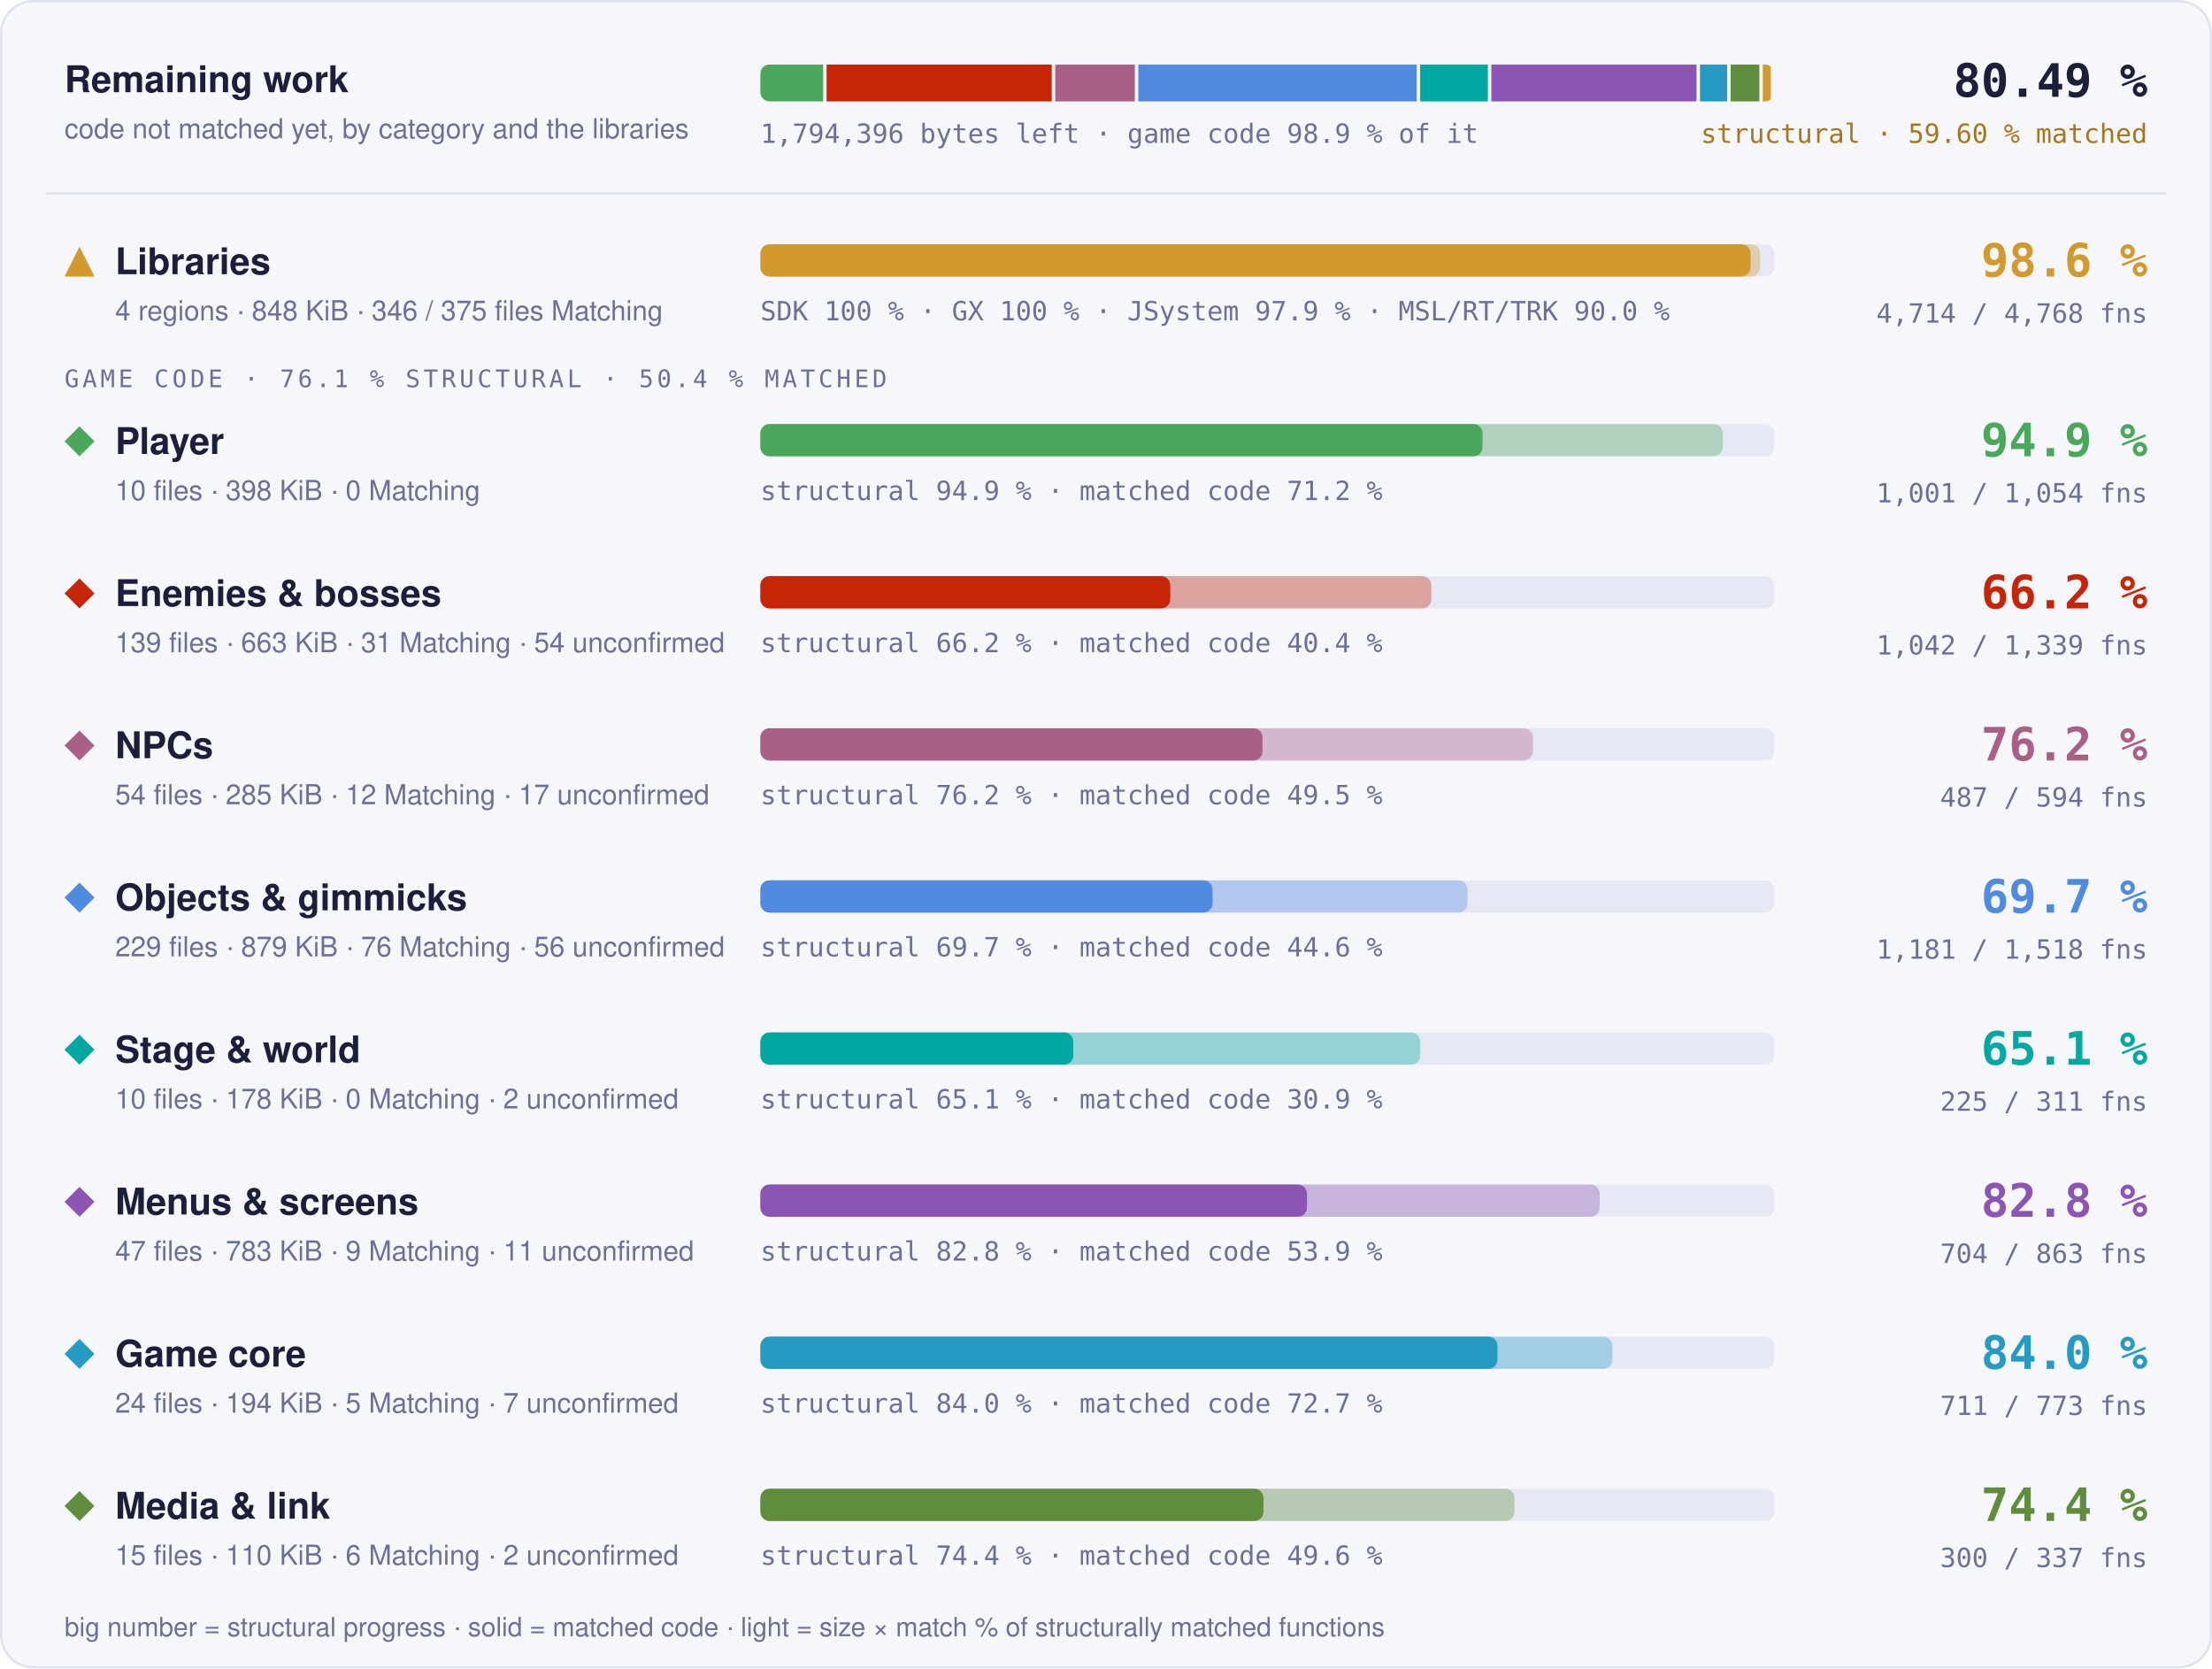
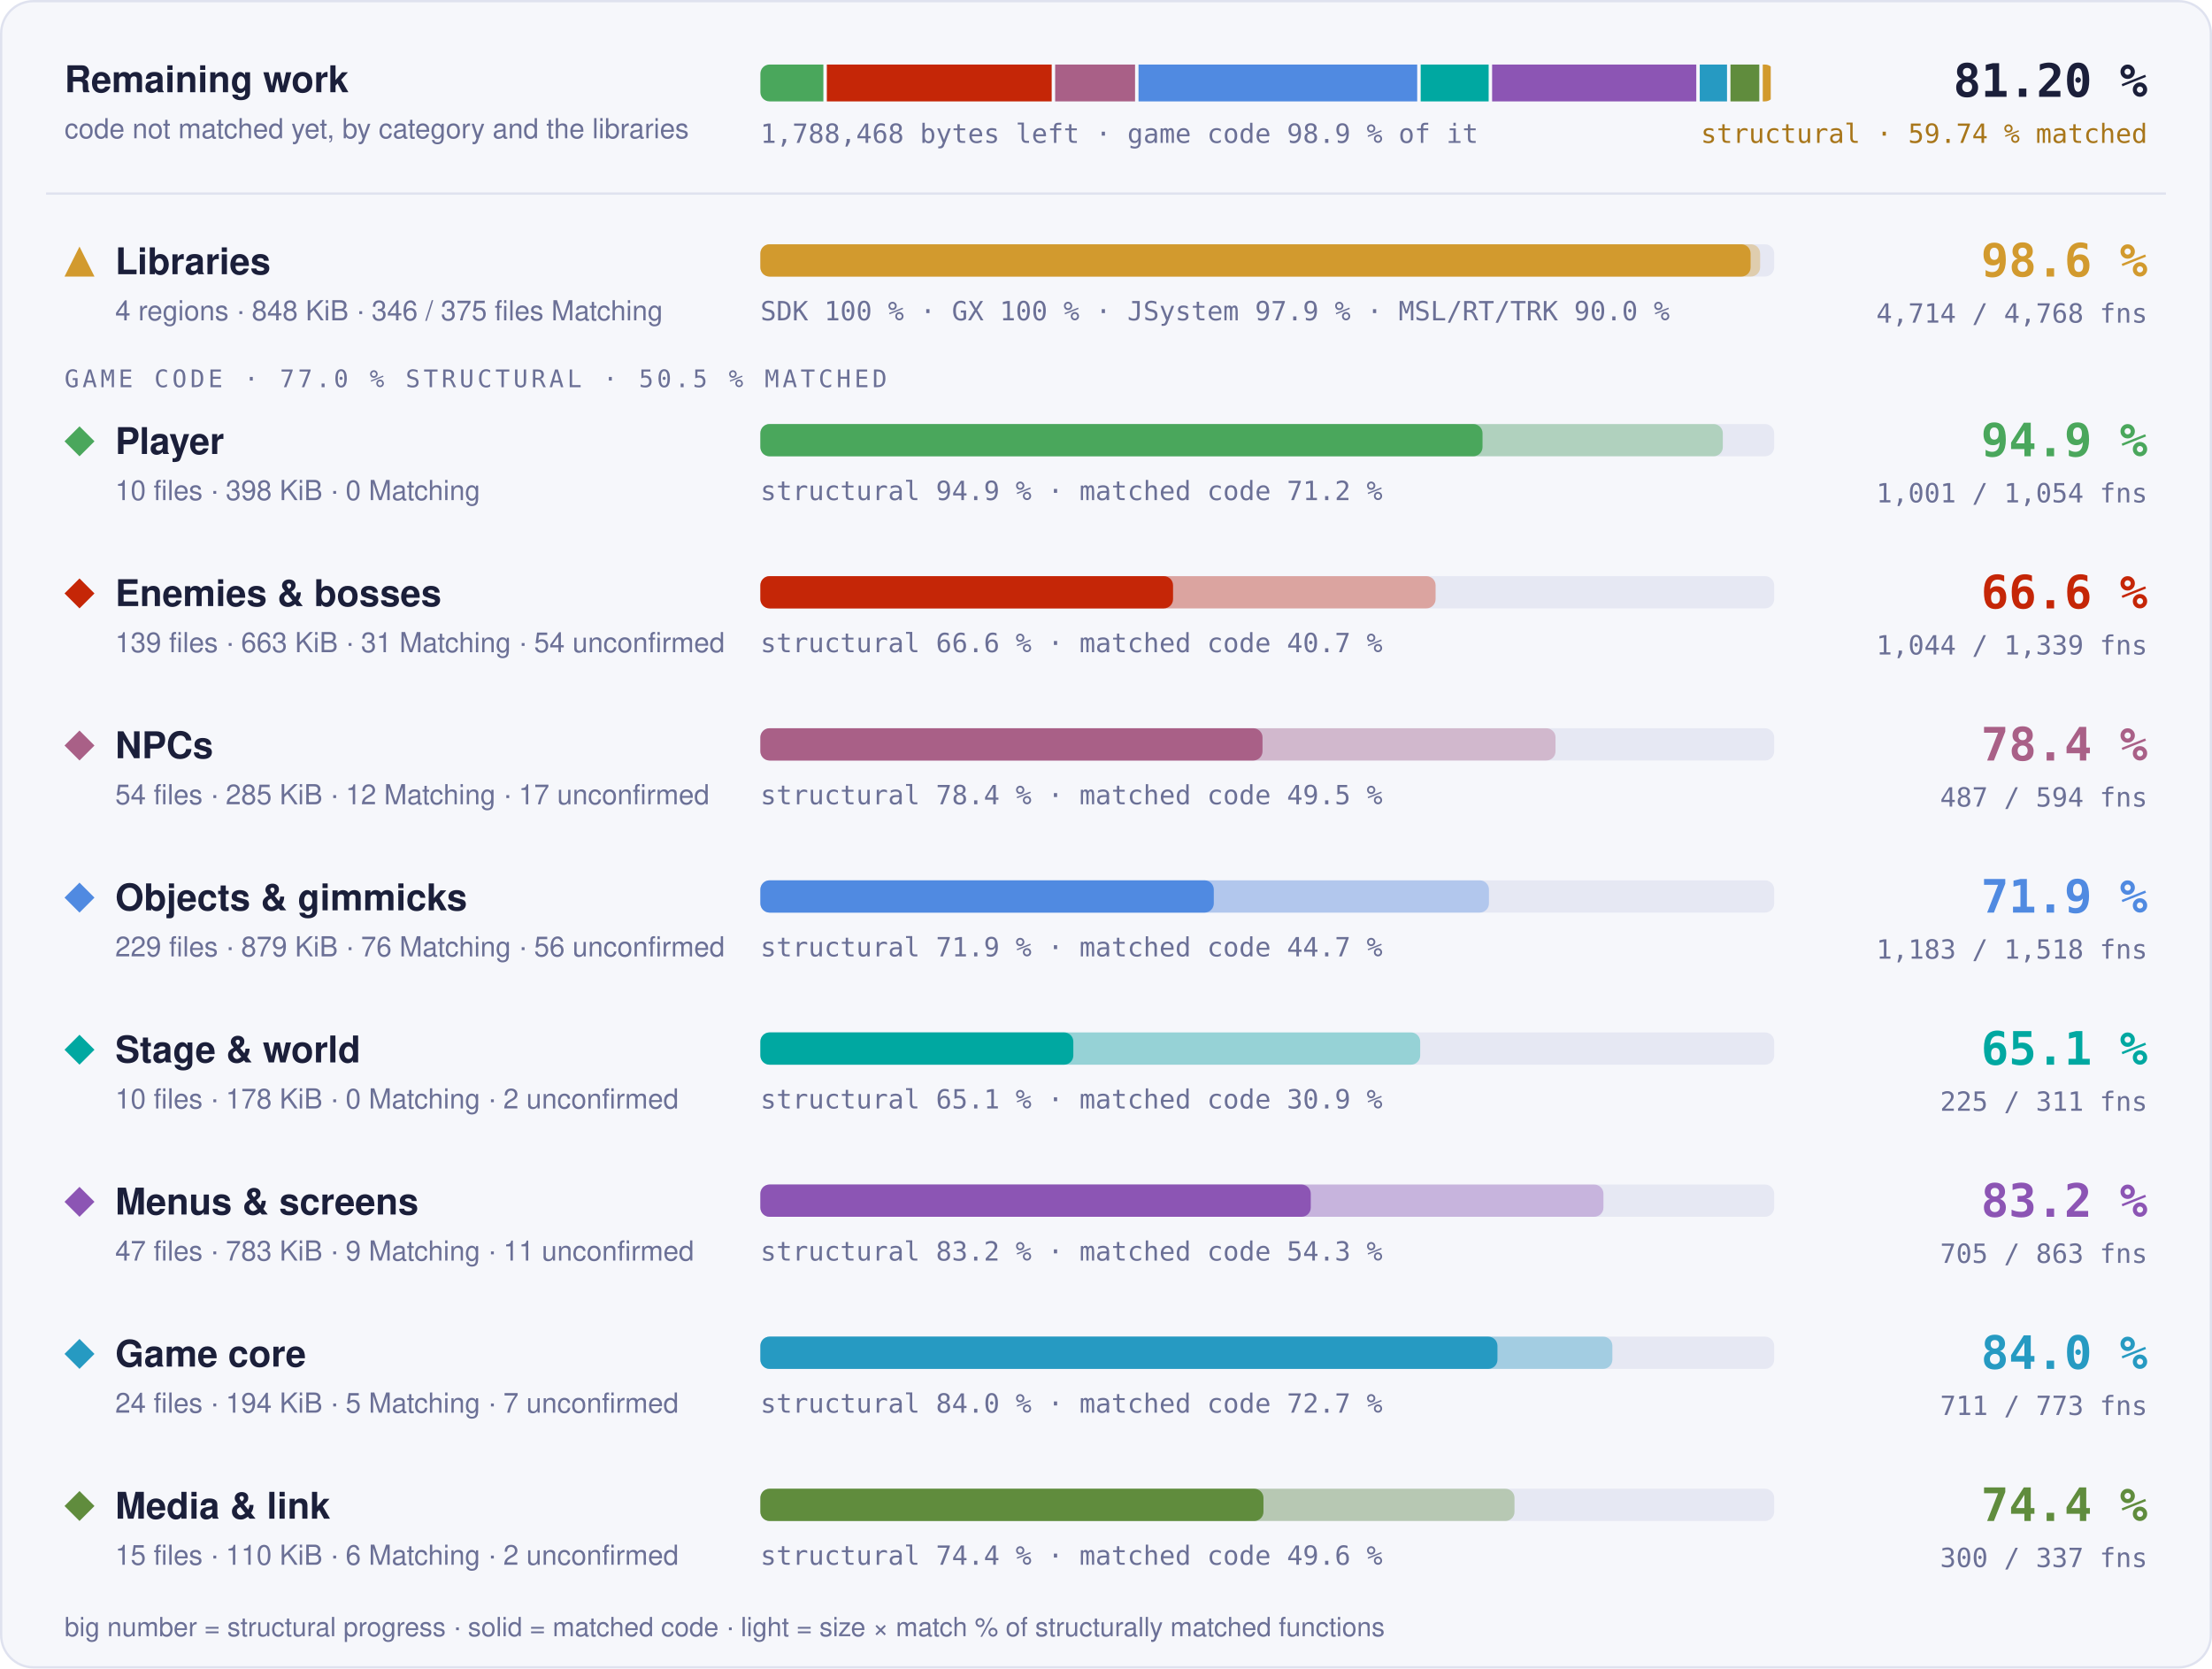
- <svg xmlns="http://www.w3.org/2000/svg" width="960" height="724" viewBox="0 0 960 724" role="img" aria-label="Progress overview: Libraries 98.6 % structural, 97.7 % matched code, 4714 of 4768 functions; Player 94.9 % structural, 71.2 % matched code, 1001 of 1054 functions; Enemies &amp; bosses 66.2 % structural, 40.4 % matched code, 1042 of 1339 functions; NPCs 76.2 % structural, 49.5 % matched code, 487 of 594 functions; Objects &amp; gimmicks 69.7 % structural, 44.6 % matched code, 1181 of 1518 functions; Stage &amp; world 65.1 % structural, 30.9 % matched code, 225 of 311 functions; Menus &amp; screens 82.8 % structural, 53.9 % matched code, 704 of 863 functions; Game core 84.0 % structural, 72.7 % matched code, 711 of 773 functions; Media &amp; link 74.4 % structural, 49.6 % matched code, 300 of 337 functions">
+ <svg xmlns="http://www.w3.org/2000/svg" width="960" height="724" viewBox="0 0 960 724" role="img" aria-label="Progress overview: Libraries 98.6 % structural, 97.7 % matched code, 4714 of 4768 functions; Player 94.9 % structural, 71.2 % matched code, 1001 of 1054 functions; Enemies &amp; bosses 66.6 % structural, 40.7 % matched code, 1044 of 1339 functions; NPCs 78.4 % structural, 49.5 % matched code, 487 of 594 functions; Objects &amp; gimmicks 71.9 % structural, 44.7 % matched code, 1183 of 1518 functions; Stage &amp; world 65.1 % structural, 30.9 % matched code, 225 of 311 functions; Menus &amp; screens 83.2 % structural, 54.3 % matched code, 705 of 863 functions; Game core 84.0 % structural, 72.7 % matched code, 711 of 773 functions; Media &amp; link 74.4 % structural, 49.6 % matched code, 300 of 337 functions">
  <style>text { font-family: -apple-system, BlinkMacSystemFont, 'Segoe UI', Helvetica, Arial, sans-serif; } .mono { font-family: ui-monospace, SFMono-Regular, 'SF Mono', Menlo, Consolas, monospace; } .grow { transform-box: fill-box; transform-origin: 0 50%; animation: grow 1.4s cubic-bezier(.2,.8,.2,1) both; } @keyframes grow { from { transform: scaleX(0); } } @media (prefers-reduced-motion: reduce) { * { animation: none !important; } }</style>
  <rect x="0.5" y="0.5" width="959" height="723" rx="14" fill="#f6f7fb" stroke="#dfe2ef" />
  <text x="28" y="40" font-size="16" font-weight="700" fill="#1b1f3a">Remaining work</text>
  <text x="28" y="60" font-size="12" fill="#6b7096">code not matched yet, by category and the libraries</text>
  <clipPath id="rw">
    <rect x="330" y="28" width="440" height="16" rx="4" />
  </clipPath>
  <g clip-path="url(#rw)">
-     <rect class="grow" x="330.00" y="28" width="27.25" height="16" fill="#4aa75c" />
-     <rect class="grow" x="358.75" y="28" width="97.71" height="16" fill="#c52607" />
-     <rect class="grow" x="457.96" y="28" width="34.56" height="16" fill="#a96087" />
-     <rect class="grow" x="494.02" y="28" width="120.82" height="16" fill="#508ae1" />
-     <rect class="grow" x="616.34" y="28" width="29.40" height="16" fill="#00a8a1" />
-     <rect class="grow" x="647.24" y="28" width="89.05" height="16" fill="#8c55b4" />
-     <rect class="grow" x="737.79" y="28" width="11.79" height="16" fill="#269ac2" />
-     <rect class="grow" x="751.08" y="28" width="12.46" height="16" fill="#608c3d" />
-     <rect class="grow" x="765.04" y="28" width="3.46" height="16" fill="#d29a2e" />
+     <rect class="grow" x="330.00" y="28" width="27.34" height="16" fill="#4aa75c" />
+     <rect class="grow" x="358.84" y="28" width="97.59" height="16" fill="#c52607" />
+     <rect class="grow" x="457.93" y="28" width="34.68" height="16" fill="#a96087" />
+     <rect class="grow" x="494.11" y="28" width="120.95" height="16" fill="#508ae1" />
+     <rect class="grow" x="616.57" y="28" width="29.50" height="16" fill="#00a8a1" />
+     <rect class="grow" x="647.57" y="28" width="88.61" height="16" fill="#8c55b4" />
+     <rect class="grow" x="737.68" y="28" width="11.84" height="16" fill="#269ac2" />
+     <rect class="grow" x="751.02" y="28" width="12.51" height="16" fill="#608c3d" />
+     <rect class="grow" x="765.03" y="28" width="3.47" height="16" fill="#d29a2e" />
  </g>
-   <text x="330" y="62" class="mono" font-size="11.5" fill="#6b7096">1,794,396 bytes left · game code 98.9 % of it</text>
-   <text x="932" y="42" text-anchor="end" class="mono" font-size="20" font-weight="700" fill="#1b1f3a">80.49 %</text>
-   <text x="932" y="62" text-anchor="end" class="mono" font-size="11.5" fill="#a8761a">structural · 59.60 % matched</text>
+   <text x="330" y="62" class="mono" font-size="11.5" fill="#6b7096">1,788,468 bytes left · game code 98.9 % of it</text>
+   <text x="932" y="42" text-anchor="end" class="mono" font-size="20" font-weight="700" fill="#1b1f3a">81.20 %</text>
+   <text x="932" y="62" text-anchor="end" class="mono" font-size="11.5" fill="#a8761a">structural · 59.74 % matched</text>
  <line x1="20" x2="940" y1="84" y2="84" stroke="#dfe2ef" />
  <g fill="#d29a2e">
    <path d="M34.5 107L41 120L28 120Z" />
  </g>
  <text x="50" y="119" font-size="16" font-weight="700" fill="#1b1f3a">Libraries</text>
  <text x="50" y="139" font-size="12" fill="#6b7096">4 regions · 848 KiB · 346 / 375 files Matching</text>
  <rect x="330" y="106" width="440" height="14" rx="4" fill="#e6e8f3" />
  <rect class="grow" style="animation-delay:0.0s" x="330" y="106" width="433.89" height="14" rx="4" fill="#d29a2e" fill-opacity="0.35" />
  <rect class="grow" style="animation-delay:0.0s" x="330" y="106" width="429.75" height="14" rx="4" fill="#d29a2e" />
  <text x="330" y="139" class="mono" font-size="11.5" fill="#6b7096">SDK 100 % · GX 100 % · JSystem 97.9 % · MSL/RT/TRK 90.0 %</text>
  <text x="932" y="120" text-anchor="end" class="mono" font-size="20" font-weight="700" fill="#d29a2e">98.6 %</text>
  <text x="932" y="140" text-anchor="end" class="mono" font-size="11.5" fill="#6b7096">4,714 / 4,768 fns</text>
-   <text x="28" y="168" class="mono" font-size="10.5" letter-spacing="0.14em" fill="#6b7096">GAME CODE · 76.1 % STRUCTURAL · 50.4 % MATCHED</text>
+   <text x="28" y="168" class="mono" font-size="10.5" letter-spacing="0.14em" fill="#6b7096">GAME CODE · 77.0 % STRUCTURAL · 50.5 % MATCHED</text>
  <g fill="#4aa75c">
    <path d="M34.5 185L41 191.5L34.5 198L28 191.5Z" />
  </g>
  <text x="50" y="197" font-size="16" font-weight="700" fill="#1b1f3a">Player</text>
  <text x="50" y="217" font-size="12" fill="#6b7096">10 files · 398 KiB · 0 Matching</text>
  <rect x="330" y="184" width="440" height="14" rx="4" fill="#e6e8f3" />
  <rect class="grow" style="animation-delay:0.1s" x="330" y="184" width="417.70" height="14" rx="4" fill="#4aa75c" fill-opacity="0.35" />
  <rect class="grow" style="animation-delay:0.1s" x="330" y="184" width="313.41" height="14" rx="4" fill="#4aa75c" />
  <text x="330" y="217" class="mono" font-size="11.5" fill="#6b7096">structural 94.9 % · matched code 71.2 %</text>
  <text x="932" y="198" text-anchor="end" class="mono" font-size="20" font-weight="700" fill="#4aa75c">94.9 %</text>
  <text x="932" y="218" text-anchor="end" class="mono" font-size="11.5" fill="#6b7096">1,001 / 1,054 fns</text>
  <g fill="#c52607">
    <path d="M34.5 251L41 257.5L34.5 264L28 257.5Z" />
  </g>
  <text x="50" y="263" font-size="16" font-weight="700" fill="#1b1f3a">Enemies &amp; bosses</text>
  <text x="50" y="283" font-size="12" fill="#6b7096">139 files · 663 KiB · 31 Matching · 54 unconfirmed</text>
  <rect x="330" y="250" width="440" height="14" rx="4" fill="#e6e8f3" />
-   <rect class="grow" style="animation-delay:0.2s" x="330" y="250" width="291.20" height="14" rx="4" fill="#c52607" fill-opacity="0.35" />
-   <rect class="grow" style="animation-delay:0.2s" x="330" y="250" width="177.90" height="14" rx="4" fill="#c52607" />
-   <text x="330" y="283" class="mono" font-size="11.5" fill="#6b7096">structural 66.2 % · matched code 40.4 %</text>
-   <text x="932" y="264" text-anchor="end" class="mono" font-size="20" font-weight="700" fill="#c52607">66.2 %</text>
-   <text x="932" y="284" text-anchor="end" class="mono" font-size="11.5" fill="#6b7096">1,042 / 1,339 fns</text>
+   <rect class="grow" style="animation-delay:0.2s" x="330" y="250" width="293.04" height="14" rx="4" fill="#c52607" fill-opacity="0.35" />
+   <rect class="grow" style="animation-delay:0.2s" x="330" y="250" width="179.10" height="14" rx="4" fill="#c52607" />
+   <text x="330" y="283" class="mono" font-size="11.5" fill="#6b7096">structural 66.6 % · matched code 40.7 %</text>
+   <text x="932" y="264" text-anchor="end" class="mono" font-size="20" font-weight="700" fill="#c52607">66.6 %</text>
+   <text x="932" y="284" text-anchor="end" class="mono" font-size="11.5" fill="#6b7096">1,044 / 1,339 fns</text>
  <g fill="#a96087">
    <path d="M34.5 317L41 323.5L34.5 330L28 323.5Z" />
  </g>
  <text x="50" y="329" font-size="16" font-weight="700" fill="#1b1f3a">NPCs</text>
  <text x="50" y="349" font-size="12" fill="#6b7096">54 files · 285 KiB · 12 Matching · 17 unconfirmed</text>
  <rect x="330" y="316" width="440" height="14" rx="4" fill="#e6e8f3" />
-   <rect class="grow" style="animation-delay:0.3s" x="330" y="316" width="335.23" height="14" rx="4" fill="#a96087" fill-opacity="0.35" />
+   <rect class="grow" style="animation-delay:0.3s" x="330" y="316" width="345.09" height="14" rx="4" fill="#a96087" fill-opacity="0.35" />
  <rect class="grow" style="animation-delay:0.3s" x="330" y="316" width="217.93" height="14" rx="4" fill="#a96087" />
-   <text x="330" y="349" class="mono" font-size="11.5" fill="#6b7096">structural 76.2 % · matched code 49.5 %</text>
-   <text x="932" y="330" text-anchor="end" class="mono" font-size="20" font-weight="700" fill="#a96087">76.2 %</text>
+   <text x="330" y="349" class="mono" font-size="11.5" fill="#6b7096">structural 78.4 % · matched code 49.5 %</text>
+   <text x="932" y="330" text-anchor="end" class="mono" font-size="20" font-weight="700" fill="#a96087">78.4 %</text>
  <text x="932" y="350" text-anchor="end" class="mono" font-size="11.5" fill="#6b7096">487 / 594 fns</text>
  <g fill="#508ae1">
    <path d="M34.5 383L41 389.5L34.5 396L28 389.5Z" />
  </g>
  <text x="50" y="395" font-size="16" font-weight="700" fill="#1b1f3a">Objects &amp; gimmicks</text>
  <text x="50" y="415" font-size="12" fill="#6b7096">229 files · 879 KiB · 76 Matching · 56 unconfirmed</text>
  <rect x="330" y="382" width="440" height="14" rx="4" fill="#e6e8f3" />
-   <rect class="grow" style="animation-delay:0.4s" x="330" y="382" width="306.87" height="14" rx="4" fill="#508ae1" fill-opacity="0.35" />
-   <rect class="grow" style="animation-delay:0.4s" x="330" y="382" width="196.25" height="14" rx="4" fill="#508ae1" />
-   <text x="330" y="415" class="mono" font-size="11.5" fill="#6b7096">structural 69.7 % · matched code 44.6 %</text>
-   <text x="932" y="396" text-anchor="end" class="mono" font-size="20" font-weight="700" fill="#508ae1">69.7 %</text>
-   <text x="932" y="416" text-anchor="end" class="mono" font-size="11.5" fill="#6b7096">1,181 / 1,518 fns</text>
+   <rect class="grow" style="animation-delay:0.4s" x="330" y="382" width="316.20" height="14" rx="4" fill="#508ae1" fill-opacity="0.35" />
+   <rect class="grow" style="animation-delay:0.4s" x="330" y="382" width="196.78" height="14" rx="4" fill="#508ae1" />
+   <text x="330" y="415" class="mono" font-size="11.5" fill="#6b7096">structural 71.9 % · matched code 44.7 %</text>
+   <text x="932" y="396" text-anchor="end" class="mono" font-size="20" font-weight="700" fill="#508ae1">71.9 %</text>
+   <text x="932" y="416" text-anchor="end" class="mono" font-size="11.5" fill="#6b7096">1,183 / 1,518 fns</text>
  <g fill="#00a8a1">
    <path d="M34.5 449L41 455.5L34.5 462L28 455.5Z" />
  </g>
  <text x="50" y="461" font-size="16" font-weight="700" fill="#1b1f3a">Stage &amp; world</text>
  <text x="50" y="481" font-size="12" fill="#6b7096">10 files · 178 KiB · 0 Matching · 2 unconfirmed</text>
  <rect x="330" y="448" width="440" height="14" rx="4" fill="#e6e8f3" />
  <rect class="grow" style="animation-delay:0.5s" x="330" y="448" width="286.36" height="14" rx="4" fill="#00a8a1" fill-opacity="0.35" />
  <rect class="grow" style="animation-delay:0.5s" x="330" y="448" width="135.82" height="14" rx="4" fill="#00a8a1" />
  <text x="330" y="481" class="mono" font-size="11.5" fill="#6b7096">structural 65.1 % · matched code 30.9 %</text>
  <text x="932" y="462" text-anchor="end" class="mono" font-size="20" font-weight="700" fill="#00a8a1">65.1 %</text>
  <text x="932" y="482" text-anchor="end" class="mono" font-size="11.5" fill="#6b7096">225 / 311 fns</text>
  <g fill="#8c55b4">
    <path d="M34.5 515L41 521.5L34.5 528L28 521.5Z" />
  </g>
  <text x="50" y="527" font-size="16" font-weight="700" fill="#1b1f3a">Menus &amp; screens</text>
  <text x="50" y="547" font-size="12" fill="#6b7096">47 files · 783 KiB · 9 Matching · 11 unconfirmed</text>
  <rect x="330" y="514" width="440" height="14" rx="4" fill="#e6e8f3" />
-   <rect class="grow" style="animation-delay:0.6s" x="330" y="514" width="364.24" height="14" rx="4" fill="#8c55b4" fill-opacity="0.35" />
-   <rect class="grow" style="animation-delay:0.6s" x="330" y="514" width="237.23" height="14" rx="4" fill="#8c55b4" />
-   <text x="330" y="547" class="mono" font-size="11.5" fill="#6b7096">structural 82.8 % · matched code 53.9 %</text>
-   <text x="932" y="528" text-anchor="end" class="mono" font-size="20" font-weight="700" fill="#8c55b4">82.8 %</text>
-   <text x="932" y="548" text-anchor="end" class="mono" font-size="11.5" fill="#6b7096">704 / 863 fns</text>
+   <rect class="grow" style="animation-delay:0.6s" x="330" y="514" width="365.89" height="14" rx="4" fill="#8c55b4" fill-opacity="0.35" />
+   <rect class="grow" style="animation-delay:0.6s" x="330" y="514" width="238.87" height="14" rx="4" fill="#8c55b4" />
+   <text x="330" y="547" class="mono" font-size="11.5" fill="#6b7096">structural 83.2 % · matched code 54.3 %</text>
+   <text x="932" y="528" text-anchor="end" class="mono" font-size="20" font-weight="700" fill="#8c55b4">83.2 %</text>
+   <text x="932" y="548" text-anchor="end" class="mono" font-size="11.5" fill="#6b7096">705 / 863 fns</text>
  <g fill="#269ac2">
    <path d="M34.5 581L41 587.5L34.5 594L28 587.5Z" />
  </g>
  <text x="50" y="593" font-size="16" font-weight="700" fill="#1b1f3a">Game core</text>
  <text x="50" y="613" font-size="12" fill="#6b7096">24 files · 194 KiB · 5 Matching · 7 unconfirmed</text>
  <rect x="330" y="580" width="440" height="14" rx="4" fill="#e6e8f3" />
  <rect class="grow" style="animation-delay:0.7s" x="330" y="580" width="369.76" height="14" rx="4" fill="#269ac2" fill-opacity="0.35" />
  <rect class="grow" style="animation-delay:0.7s" x="330" y="580" width="319.89" height="14" rx="4" fill="#269ac2" />
  <text x="330" y="613" class="mono" font-size="11.5" fill="#6b7096">structural 84.0 % · matched code 72.7 %</text>
  <text x="932" y="594" text-anchor="end" class="mono" font-size="20" font-weight="700" fill="#269ac2">84.0 %</text>
  <text x="932" y="614" text-anchor="end" class="mono" font-size="11.5" fill="#6b7096">711 / 773 fns</text>
  <g fill="#608c3d">
    <path d="M34.5 647L41 653.5L34.5 660L28 653.5Z" />
  </g>
  <text x="50" y="659" font-size="16" font-weight="700" fill="#1b1f3a">Media &amp; link</text>
  <text x="50" y="679" font-size="12" fill="#6b7096">15 files · 110 KiB · 6 Matching · 2 unconfirmed</text>
  <rect x="330" y="646" width="440" height="14" rx="4" fill="#e6e8f3" />
  <rect class="grow" style="animation-delay:0.8s" x="330" y="646" width="327.29" height="14" rx="4" fill="#608c3d" fill-opacity="0.35" />
  <rect class="grow" style="animation-delay:0.8s" x="330" y="646" width="218.34" height="14" rx="4" fill="#608c3d" />
  <text x="330" y="679" class="mono" font-size="11.5" fill="#6b7096">structural 74.4 % · matched code 49.6 %</text>
  <text x="932" y="660" text-anchor="end" class="mono" font-size="20" font-weight="700" fill="#608c3d">74.4 %</text>
  <text x="932" y="680" text-anchor="end" class="mono" font-size="11.5" fill="#6b7096">300 / 337 fns</text>
  <text x="28" y="710" font-size="11.5" fill="#6b7096">big number = structural progress · solid = matched code · light = size × match % of structurally matched functions</text>
</svg>
